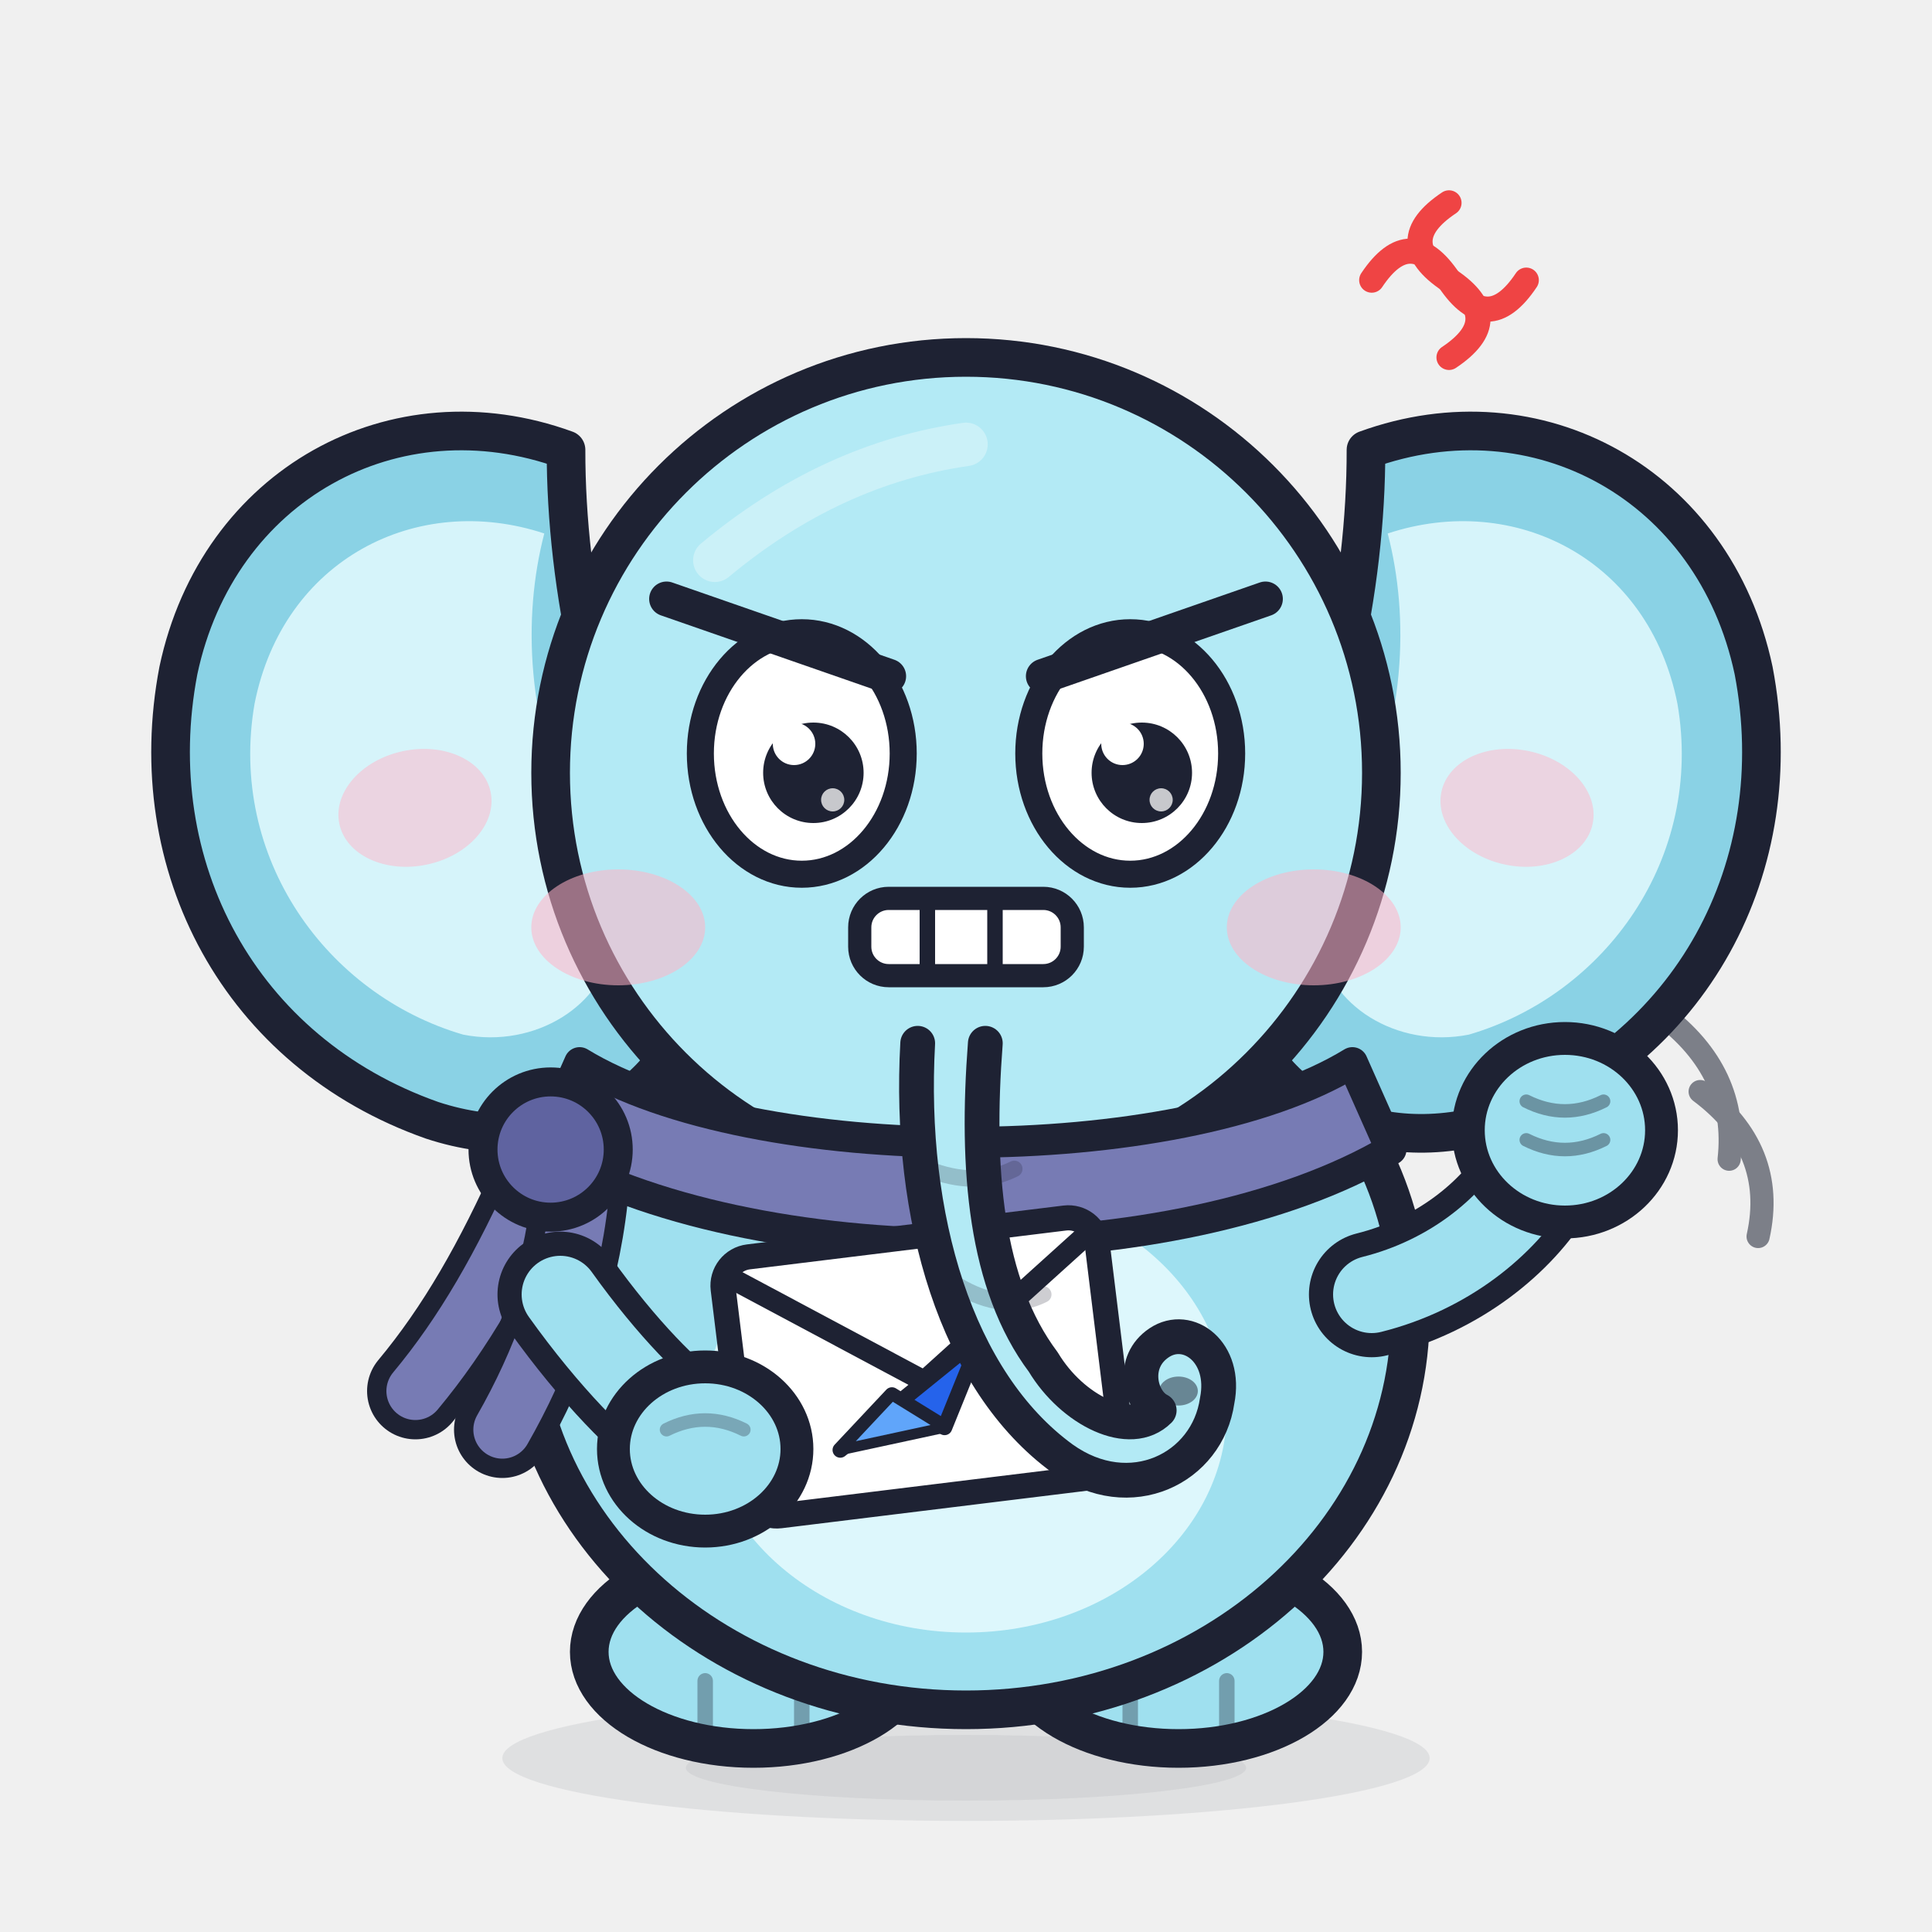
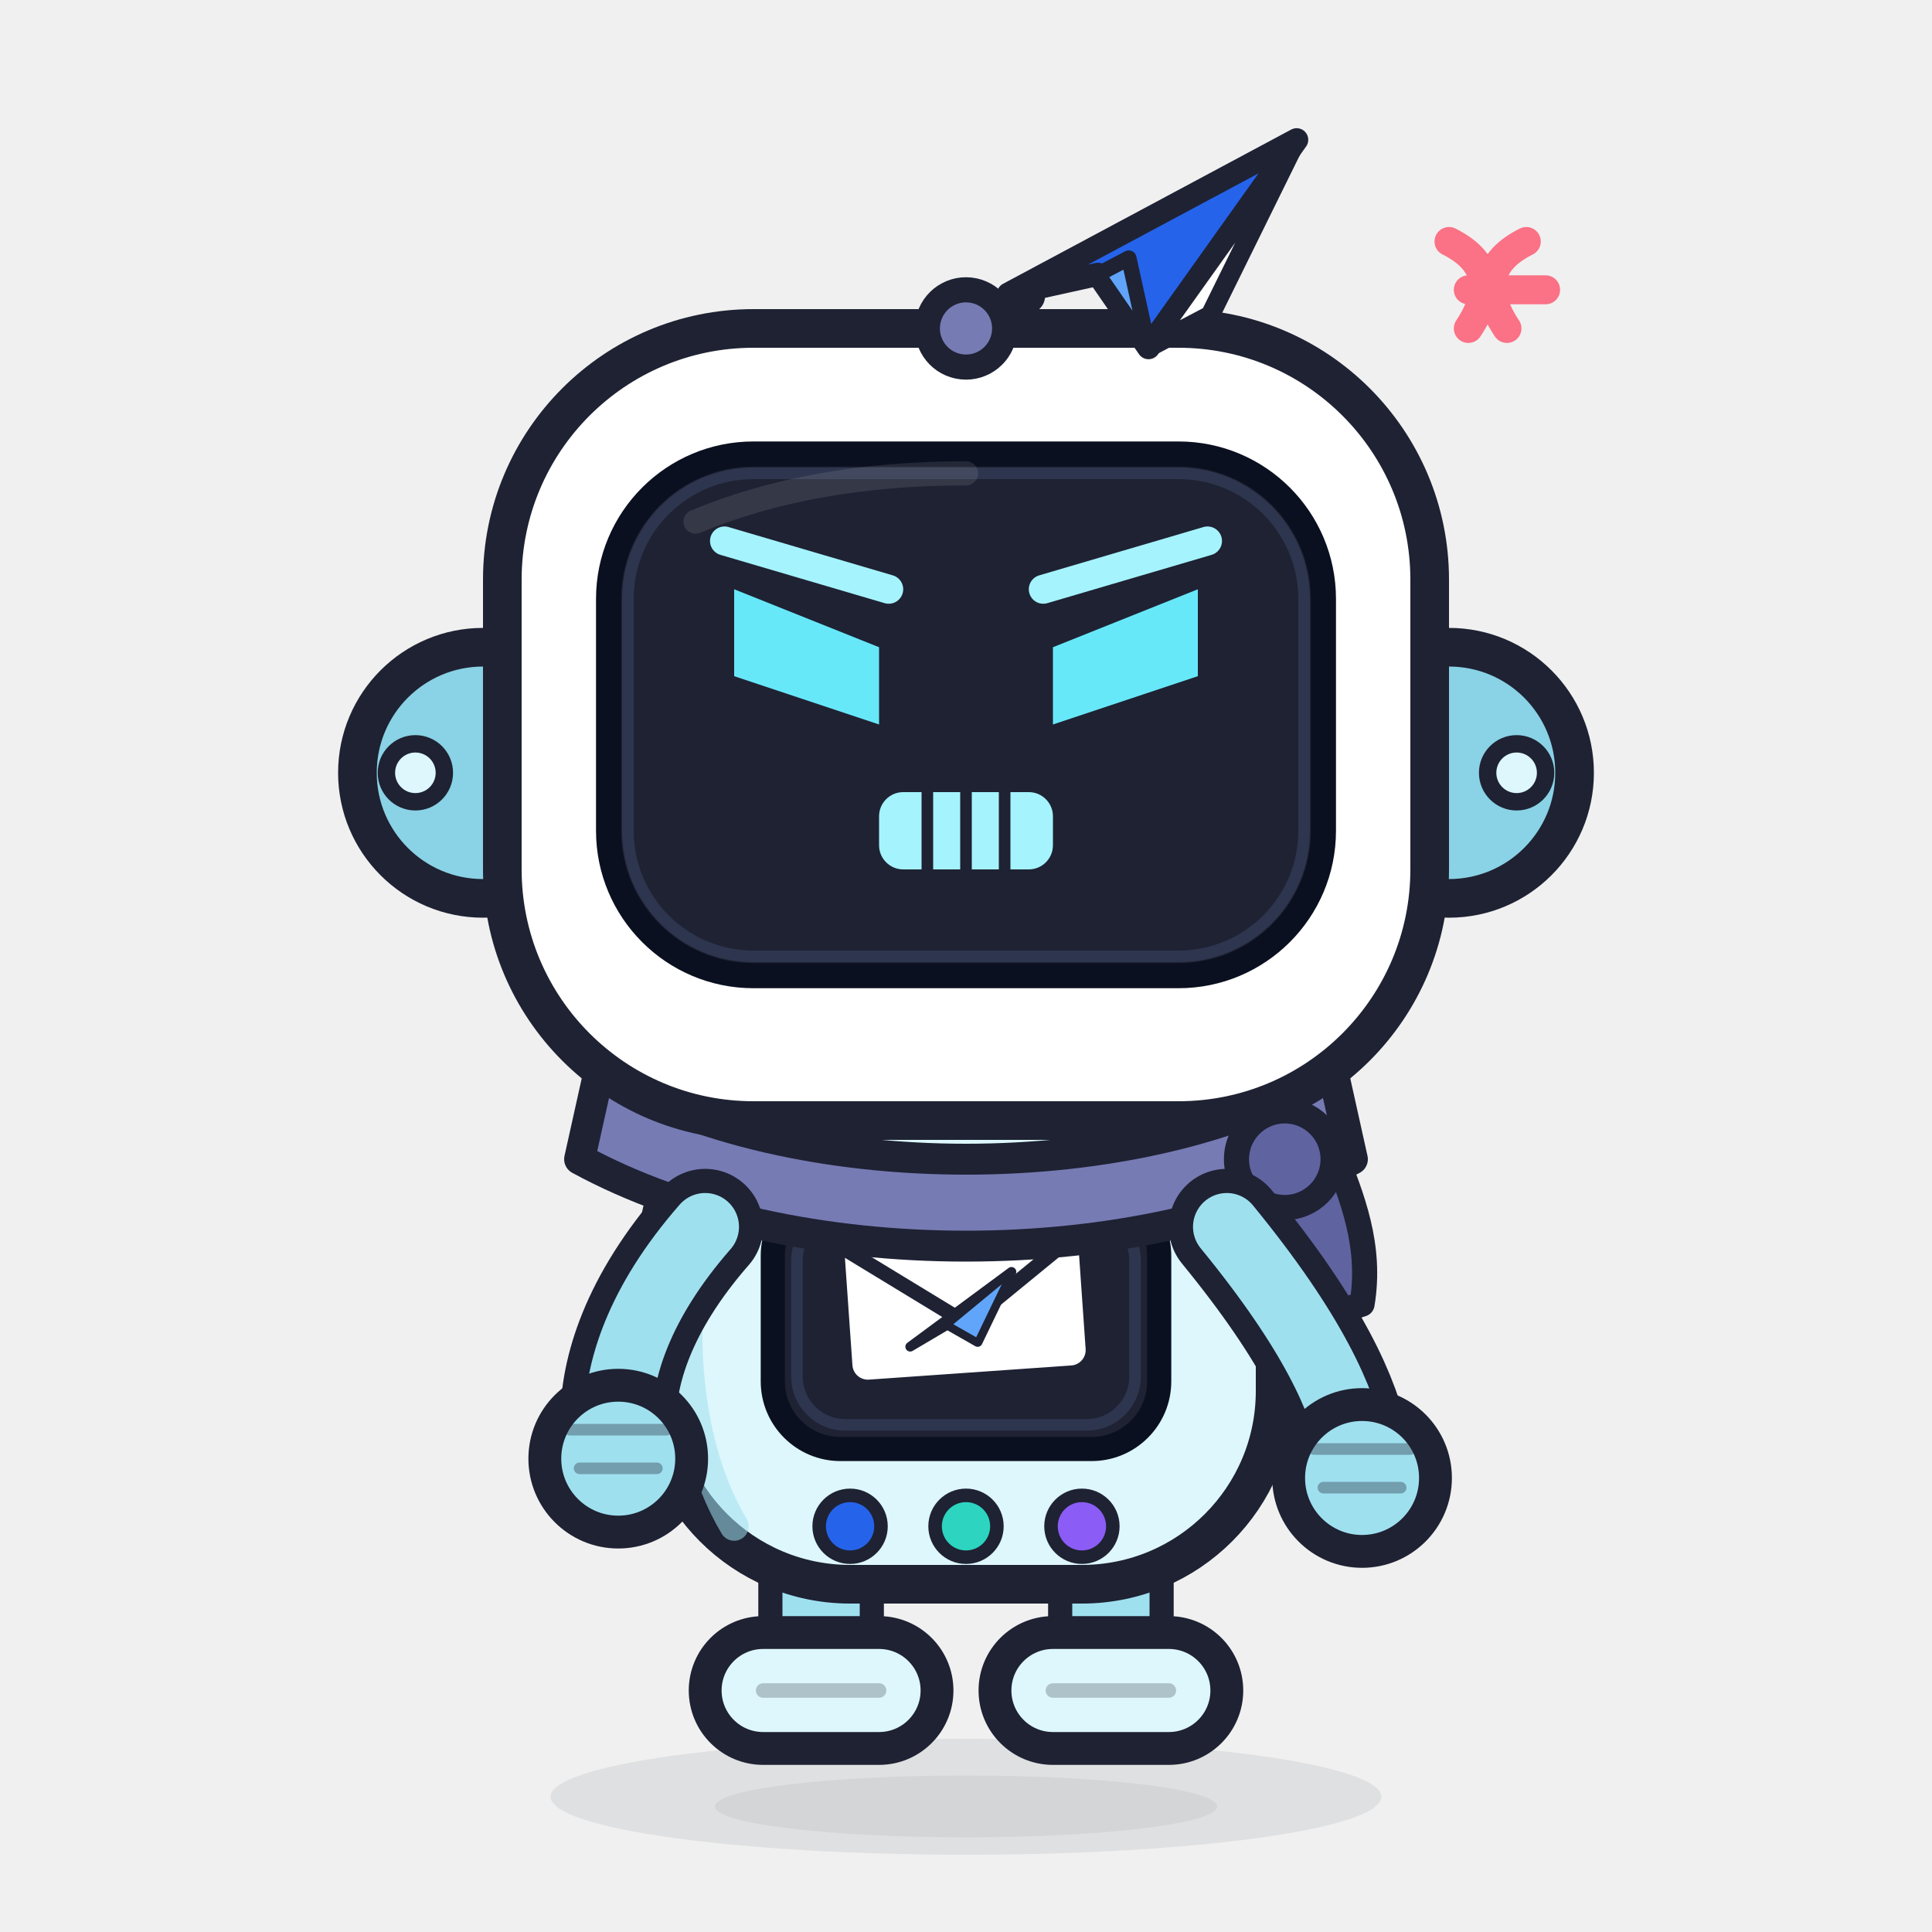
<svg xmlns="http://www.w3.org/2000/svg" width="88" height="88" viewBox="0 0 200 200" role="img" aria-labelledby="petTitle petDesc">
  <g stroke-linecap="round" stroke-linejoin="round">
-     <ellipse cx="100" cy="182" rx="48" ry="6.5" fill="#1E2233" opacity=".08" />
-     <ellipse cx="100" cy="183" rx="29" ry="3.4" fill="#1E2233" opacity=".06" />
-     <g fill="#9FE0EF" stroke="#1E2233" stroke-width="4">
-       <ellipse cx="78" cy="171" rx="17" ry="10" />
-       <ellipse cx="122" cy="171" rx="17" ry="10" />
+     <ellipse cx="100" cy="186" rx="43" ry="6" fill="#1E2233" opacity=".08" />
+     <ellipse cx="100" cy="187" rx="26" ry="3.2" fill="#1E2233" opacity=".06" />
+     <g>
+       <path d="M85 158 L85 172" fill="none" stroke="#1E2233" stroke-width="13" />
+       <path d="M85 158 L85 172" fill="none" stroke="#9FE0EF" stroke-width="8" />
+       <path d="M115 158 L115 172" fill="none" stroke="#1E2233" stroke-width="13" />
+       <path d="M115 158 L115 172" fill="none" stroke="#9FE0EF" stroke-width="8" />
+       <rect x="73" y="169" width="24" height="12" rx="6" fill="#DDF7FC" stroke="#1E2233" stroke-width="3.4" />
+       <rect x="103" y="169" width="24" height="12" rx="6" fill="#DDF7FC" stroke="#1E2233" stroke-width="3.4" />
+       <path d="M79 175 H91" fill="none" stroke="#1E2233" stroke-width="1.5" opacity=".25" />
+       <path d="M109 175 H121" fill="none" stroke="#1E2233" stroke-width="1.5" opacity=".25" />
    </g>
-     <g fill="none" stroke="#1E2233" stroke-width="1.6" opacity=".35">
-       <path d="M73 174v5" />
-       <path d="M83 174v5" />
-       <path d="M117 174v5" />
-       <path d="M127 174v5" />
-     </g>
-     <ellipse cx="100" cy="136" rx="46" ry="41" fill="#9FE0EF" stroke="#1E2233" stroke-width="4" />
-     <ellipse cx="100" cy="146" rx="27" ry="23" fill="#DDF7FC" />
-     <g transform="rotate(-12 64 72)">
-       <path d="M64 46 C48 36 28 42 20 60 C12 79 18 100 36 111 C48 118 61 114 65 104 C66 100 66 96 65 92 C61 77 61 60 64 46 Z" fill="#8AD2E5" stroke="#1E2233" stroke-width="4" />
-       <path d="M60 54 C48 47 33 51 27 65 C21 80 28 96 41 103 C48 106 56 103 58 97 C59 93 58 89 57 85 C54 73 56 62 60 54 Z" fill="#D6F4FA" />
-       <ellipse cx="41" cy="79" rx="8" ry="6" fill="#FFB3C7" opacity=".5" />
-     </g>
-     <g transform="rotate(12 136 72)">
-       <path d="M136 46 C152 36 172 42 180 60 C188 79 182 100 164 111 C152 118 139 114 135 104 C134 100 134 96 135 92 C139 77 139 60 136 46 Z" fill="#8AD2E5" stroke="#1E2233" stroke-width="4" />
-       <path d="M140 54 C152 47 167 51 173 65 C179 80 172 96 159 103 C152 106 144 103 142 97 C141 93 142 89 143 85 C146 73 144 62 140 54 Z" fill="#D6F4FA" />
-       <ellipse cx="159" cy="79" rx="8" ry="6" fill="#FFB3C7" opacity=".5" />
-     </g>
-     <circle cx="100" cy="80" r="43" fill="#B3EAF5" stroke="#1E2233" stroke-width="4" />
-     <path d="M74 58 Q86 48 100 46" fill="none" stroke="#FFFFFF" stroke-width="4.5" opacity=".32" />
-     <ellipse cx="64" cy="96" rx="9" ry="6" fill="#FFB3C7" opacity=".55" />
-     <ellipse cx="136" cy="96" rx="9" ry="6" fill="#FFB3C7" opacity=".55" />
+     <rect x="68" y="110" width="64" height="54" rx="20" fill="#DDF7FC" stroke="#1E2233" stroke-width="4" />
+     <path d="M74 122 C70 132 70 148 76 158" fill="none" stroke="#9FE0EF" stroke-width="3" opacity=".55" />
    <g>
-       <ellipse cx="83" cy="78" rx="10.5" ry="12.5" fill="#FFFFFF" stroke="#1E2233" stroke-width="2.8" />
-       <ellipse cx="117" cy="78" rx="10.5" ry="12.5" fill="#FFFFFF" stroke="#1E2233" stroke-width="2.8" />
-       <circle cx="84.2" cy="80" r="5.2" fill="#1E2233" />
-       <circle cx="118.2" cy="80" r="5.2" fill="#1E2233" />
-       <circle cx="82.2" cy="77" r="2.2" fill="#FFFFFF" />
-       <circle cx="116.2" cy="77" r="2.2" fill="#FFFFFF" />
-       <circle cx="86.2" cy="82.8" r="1.2" fill="#FFFFFF" opacity=".75" />
-       <circle cx="120.2" cy="82.8" r="1.2" fill="#FFFFFF" opacity=".75" />
-     </g>
-     <g fill="none" stroke="#1E2233" stroke-width="3.6">
-       <path d="M69 62 L92 70" />
-       <path d="M131 62 L108 70" />
+       <rect x="80" y="123" width="40" height="27" rx="7" fill="#1E2233" stroke="#0B1020" stroke-width="2.5" />
+       <rect x="82.5" y="125.5" width="35" height="22" rx="5" fill="none" stroke="#3B4664" stroke-width="1.2" opacity=".55" />
+       <g transform="rotate(-4 100 136)">
+         <rect x="87" y="127" width="26" height="16" rx="2.5" fill="#FFFFFF" stroke="#1E2233" stroke-width="1.8" />
+         <path d="M88 128.5 L100 137 L112 128.5" fill="none" stroke="#1E2233" stroke-width="1.5" />
+         <path d="M94 139 L105 132 L101 139 L98 137 Z" fill="#2563EB" stroke="#1E2233" stroke-width="1" />
+         <path d="M98 137 L105 132 L101 139 Z" fill="#60A5FA" stroke="#1E2233" stroke-width=".7" />
+       </g>
+       <circle cx="88" cy="158" r="3.2" fill="#2563EB" opacity="1" stroke="#1E2233" stroke-width="1.4" />
+       <circle cx="100" cy="158" r="3.2" fill="#2DD4BF" opacity="1" stroke="#1E2233" stroke-width="1.4" />
+       <circle cx="112" cy="158" r="3.2" fill="#8B5CF6" opacity="1" stroke="#1E2233" stroke-width="1.4" />
    </g>
    <g>
-       <rect x="89" y="93" width="22" height="8" rx="3" fill="#FFFFFF" stroke="#1E2233" stroke-width="2.4" />
-       <path d="M96 93v8M103 93v8" stroke="#1E2233" stroke-width="1.6" />
+       <path d="M62 111 C82 123 118 123 138 111 L140 120 C118 132 82 132 60 120 Z" fill="#777BB4" stroke="#1E2233" stroke-width="3.2" />
+       <path d="M130 120 C133 126 134 132 132 138 L141 135 C142 129 140 124 138 119 Z" fill="#5F63A0" stroke="#1E2233" stroke-width="2.6" />
+       <circle cx="133" cy="120" r="5" fill="#5F63A0" stroke="#1E2233" stroke-width="2.6" />
    </g>
    <g>
-       <path d="M56 122 C52 131 48 138 43 144" fill="none" stroke="#1E2233" stroke-width="10" />
-       <path d="M56 122 C52 131 48 138 43 144" fill="none" stroke="#777BB4" stroke-width="6" />
-       <path d="M60 124 C59 133 56 141 52 148" fill="none" stroke="#1E2233" stroke-width="10" />
-       <path d="M60 124 C59 133 56 141 52 148" fill="none" stroke="#777BB4" stroke-width="6" />
-       <path d="M60 110 C78 121 122 121 140 110 L144 119 C122 132 78 132 56 119 Z" fill="#777BB4" stroke="#1E2233" stroke-width="3.2" />
-       <circle cx="57" cy="119" r="7" fill="#5F63A0" stroke="#1E2233" stroke-width="3" />
+       <circle cx="50" cy="80" r="13" fill="#8AD2E5" stroke="#1E2233" stroke-width="4" />
+       <circle cx="150" cy="80" r="13" fill="#8AD2E5" stroke="#1E2233" stroke-width="4" />
+       <circle cx="43" cy="80" r="3" fill="#DDF7FC" stroke="#1E2233" stroke-width="1.8" />
+       <circle cx="157" cy="80" r="3" fill="#DDF7FC" stroke="#1E2233" stroke-width="1.8" />
+       <rect x="52" y="34" width="96" height="82" rx="26" fill="#FFFFFF" stroke="#1E2233" stroke-width="4" />
+       <rect x="63" y="47" width="74" height="54" rx="15" fill="#1E2233" stroke="#0B1020" stroke-width="2.6" />
+       <rect x="65" y="49" width="70" height="50" rx="13" fill="none" stroke="#3B4664" stroke-width="1.2" opacity=".55" />
+       <path d="M72 54 Q84 49 100 49" fill="none" stroke="#FFFFFF" stroke-width="2.5" opacity=".1" />
    </g>
-     <g transform="rotate(-7 95.5 141.5)">
-       <rect x="76" y="128" width="39" height="27" rx="3" fill="#FFFFFF" stroke="#1E2233" stroke-width="2.6" />
-       <path d="M77 130 L95.5 143 L114 130" fill="none" stroke="#1E2233" stroke-width="2.2" />
-       <path d="M86 149 L102 139 L97 148 L92 144 Z" fill="#2563EB" stroke="#1E2233" stroke-width="1.6" />
-       <path d="M86 149 L92 144 L97 148 Z" fill="#60A5FA" stroke="#1E2233" stroke-width="1.1" />
+     <g>
+       <path d="M76 61 L91 67 L91 75 L76 70 Z" fill="#67E8F9" />
+       <path d="M124 61 L109 67 L109 75 L124 70 Z" fill="#67E8F9" />
+       <path d="M75 56 L92 61" fill="none" stroke="#A5F3FC" stroke-width="3" />
+       <path d="M125 56 L108 61" fill="none" stroke="#A5F3FC" stroke-width="3" />
+       <rect x="91" y="82" width="18" height="8" rx="2.5" fill="#A5F3FC" />
+       <path d="M96 82 V90 M100 82 V90 M104 82 V90" fill="none" stroke="#1E2233" stroke-width="1.2" />
    </g>
-     <path d="M58 134 C63 141 68 146 71 148" fill="none" stroke="#1E2233" stroke-width="13" />
-     <path d="M58 134 C63 141 68 146 71 148" fill="none" stroke="#9FE0EF" stroke-width="8" />
-     <ellipse cx="73" cy="150" rx="9.5" ry="8.5" fill="#9FE0EF" stroke="#1E2233" stroke-width="3.4" />
-     <path d="M69 148 q4 -2 8 0" fill="none" stroke="#1E2233" stroke-width="1.4" opacity=".3" />
-     <path d="M95 108 C94 126 99 143 110 151 C117 156 125 152 126 145 C127 140 123 137 120 139 C117 141 118 145 120 146 C117 149 111 146 108 141 C102 133 101 121 102 108" fill="#B3EAF5" />
-     <path d="M95 108 C94 126 99 143 110 151 C117 156 125 152 126 145 C127 140 123 137 120 139 C117 141 118 145 120 146 C117 149 111 146 108 141 C102 133 101 121 102 108" fill="none" stroke="#1E2233" stroke-width="3.6" />
-     <ellipse cx="122" cy="144" rx="2" ry="1.5" fill="#1E2233" opacity=".5" />
-     <path d="M96 121 Q101 123 105 121" fill="none" stroke="#1E2233" stroke-width="1.7" opacity=".22" />
-     <path d="M99 133 Q104 136 108 134" fill="none" stroke="#1E2233" stroke-width="1.7" opacity=".22" />
-     <path d="M142 134 C150 132 156 127 159 122" fill="none" stroke="#1E2233" stroke-width="13" />
-     <path d="M142 134 C150 132 156 127 159 122" fill="none" stroke="#9FE0EF" stroke-width="8" />
-     <ellipse cx="162" cy="117" rx="10" ry="9.5" fill="#9FE0EF" stroke="#1E2233" stroke-width="3.4" />
-     <path d="M158 114 q4 2 8 0 M158 118 q4 2 8 0" fill="none" stroke="#1E2233" stroke-width="1.4" opacity=".4" />
-     <g fill="none" stroke="#1E2233" stroke-width="2.4" opacity=".55">
-       <path d="M172 105 Q180 111 179 120" />
-       <path d="M176 113 Q184 119 182 128" />
+     <path d="M73 127 C66 135 64 142 64 147" fill="none" stroke="#1E2233" stroke-width="12" />
+     <path d="M73 127 C66 135 64 142 64 147" fill="none" stroke="#9FE0EF" stroke-width="7" />
+     <circle cx="64" cy="151" r="7.6" fill="#9FE0EF" stroke="#1E2233" stroke-width="3.4" />
+     <path d="M59 148 H69 M60 152 H68" fill="none" stroke="#1E2233" stroke-width="1.2" opacity=".35" />
+     <path d="M127 127 C136 138 139 145 140 150" fill="none" stroke="#1E2233" stroke-width="12" />
+     <path d="M127 127 C136 138 139 145 140 150" fill="none" stroke="#9FE0EF" stroke-width="7" />
+     <circle cx="141" cy="153" r="7.6" fill="#9FE0EF" stroke="#1E2233" stroke-width="3.4" />
+     <path d="M136 150 H146 M137 154 H145" fill="none" stroke="#1E2233" stroke-width="1.2" opacity=".35" />
+     <g transform="rotate(6 100 34)">
+       <path d="M100 34 L106 30" fill="none" stroke="#1E2233" stroke-width="3.6" />
+       <circle cx="100" cy="34" r="4" fill="#777BB4" stroke="#1E2233" stroke-width="2.6" />
+       <g transform="translate(0 5)">
+         <path d="M104 25 L132 6 L119 29 L113 22 Z" fill="#2563EB" stroke="#1E2233" stroke-width="2.4" />
+         <path d="M119 29 L132 6 L125 25 Z" fill="#FFFFFF" stroke="#1E2233" stroke-width="2" />
+         <path d="M113 22 L119 29 L116 20 Z" fill="#60A5FA" stroke="#1E2233" stroke-width="1.6" />
+       </g>
    </g>
-     <g transform="translate(150 29)" fill="none" stroke="#EF4444" stroke-width="2.6">
-       <path d="M-8 0 Q-4 -6 0 0 Q4 6 8 0" />
-       <path d="M0 -8 Q-6 -4 0 0 Q6 4 0 8" />
+     <g stroke="#FB7185" stroke-width="3" fill="none">
+       <path d="M150 25 q6 3 2 9" />
+       <path d="M158 25 q-6 3 -2 9" />
+       <path d="M152 30 h8" />
    </g>
  </g>
</svg>
